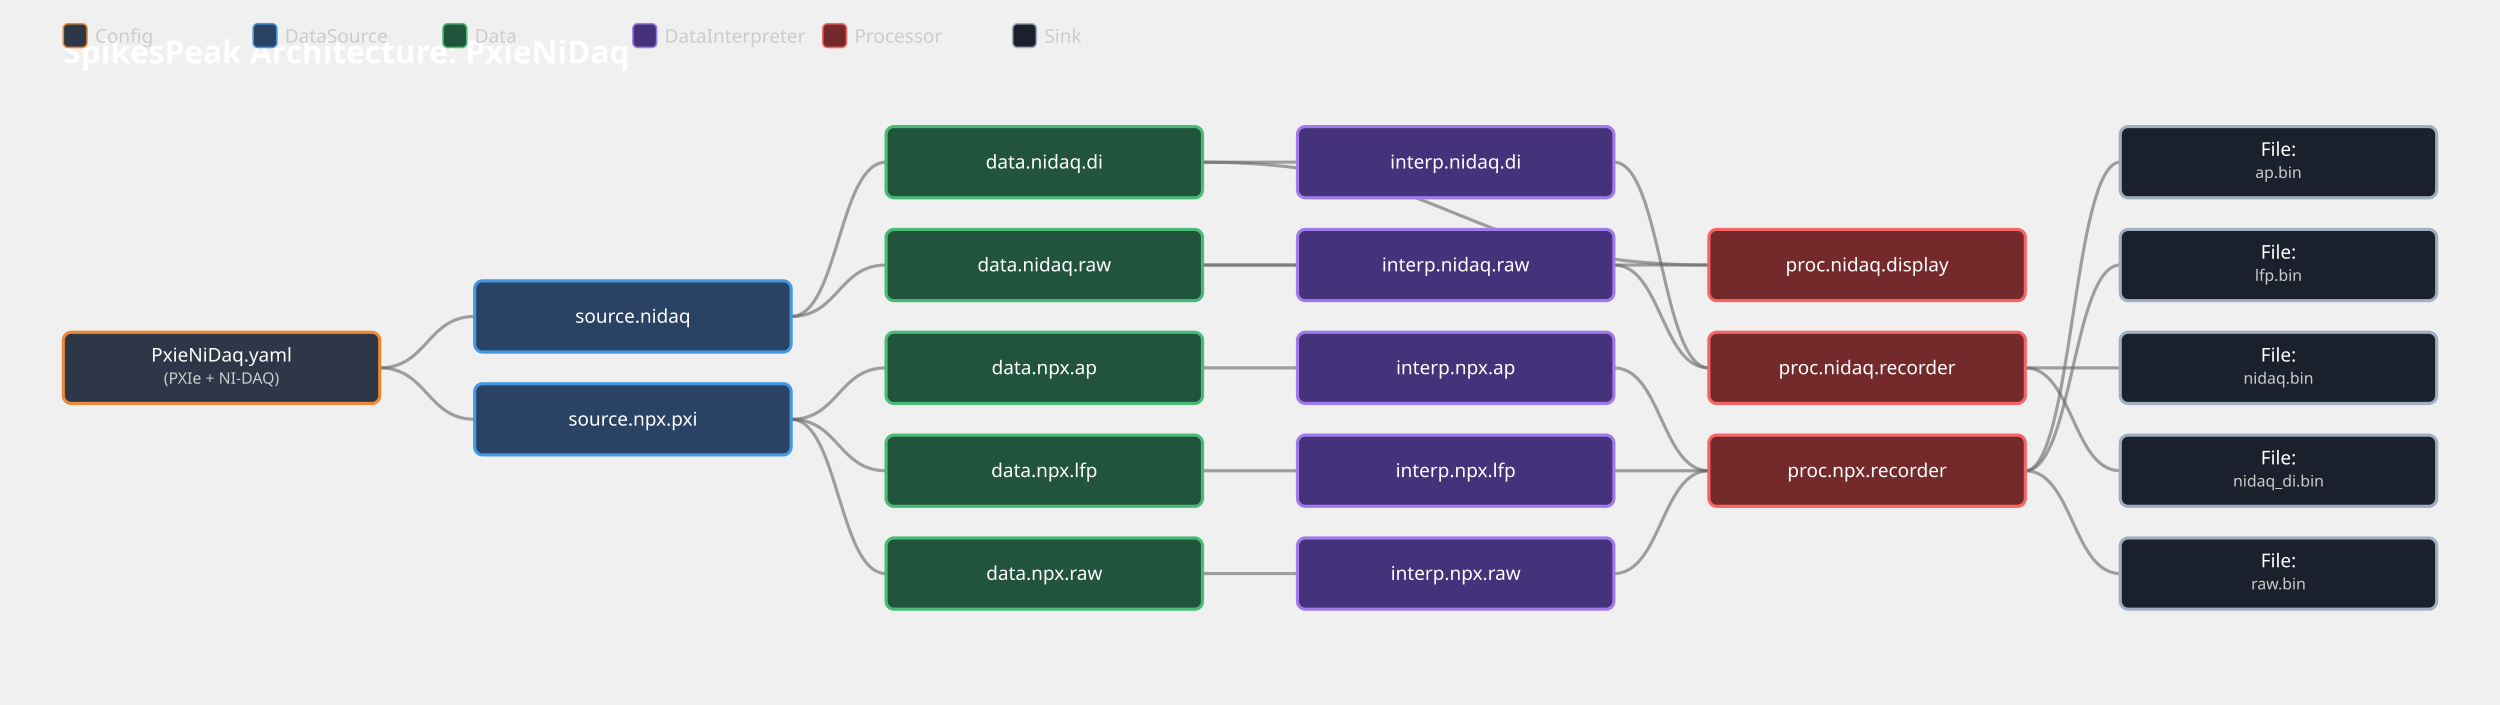
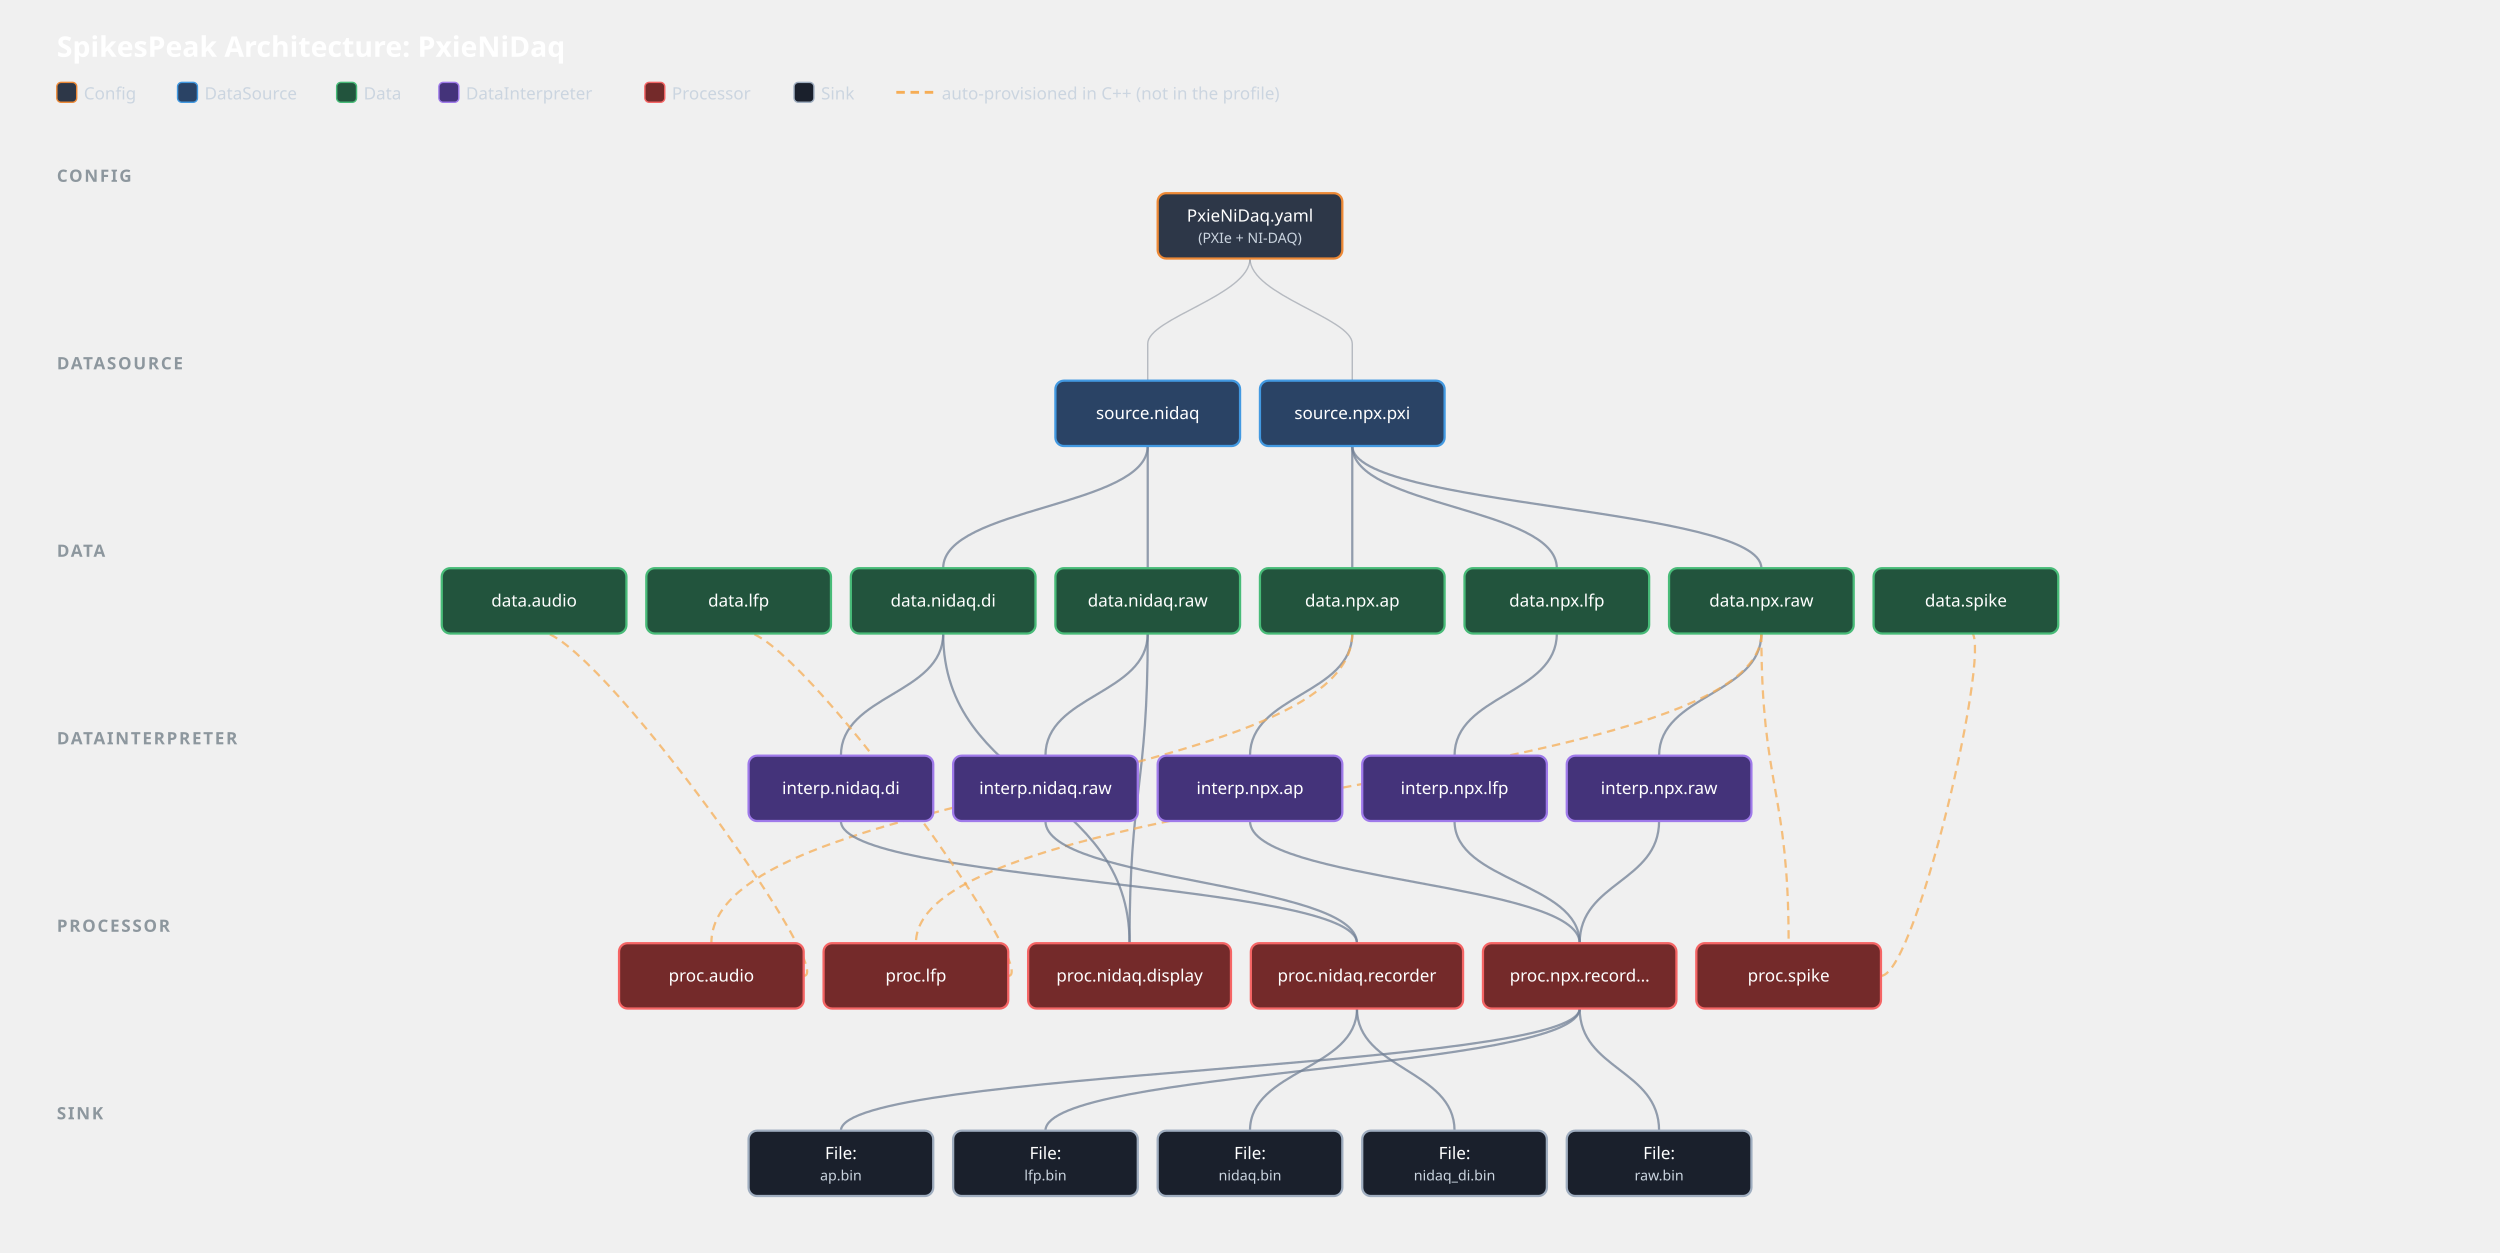
- <svg xmlns="http://www.w3.org/2000/svg" width="1580.0" height="445.0" style="background-color: #1a1a1a;">
+ <svg xmlns="http://www.w3.org/2000/svg" width="1760.0" height="882.0" viewBox="0 0 1760.0 882.0" preserveAspectRatio="xMidYMin meet" style="background-color: #1a1a1a; max-width: 100%; height: auto;">
  <text x="40" y="40" fill="#fff" font-family="sans-serif" font-size="20" font-weight="bold">SpikesPeak Architecture: PxieNiDaq</text>
  <g id="legend">
-     <rect x="40" y="15" width="15" height="15" rx="3" fill="#2d3748" stroke="#ed8936" stroke-width="1" />
-     <text x="60" y="27" fill="#ccc" font-family="sans-serif" font-size="12">Config</text>
-     <rect x="160" y="15" width="15" height="15" rx="3" fill="#2a4365" stroke="#4299e1" stroke-width="1" />
-     <text x="180" y="27" fill="#ccc" font-family="sans-serif" font-size="12">DataSource</text>
-     <rect x="280" y="15" width="15" height="15" rx="3" fill="#22543d" stroke="#48bb78" stroke-width="1" />
-     <text x="300" y="27" fill="#ccc" font-family="sans-serif" font-size="12">Data</text>
-     <rect x="400" y="15" width="15" height="15" rx="3" fill="#44337a" stroke="#9f7aea" stroke-width="1" />
-     <text x="420" y="27" fill="#ccc" font-family="sans-serif" font-size="12">DataInterpreter</text>
-     <rect x="520" y="15" width="15" height="15" rx="3" fill="#742a2a" stroke="#f56565" stroke-width="1" />
-     <text x="540" y="27" fill="#ccc" font-family="sans-serif" font-size="12">Processor</text>
-     <rect x="640" y="15" width="15" height="15" rx="3" fill="#1a202c" stroke="#a0aec0" stroke-width="1" />
-     <text x="660" y="27" fill="#ccc" font-family="sans-serif" font-size="12">Sink</text>
+     <rect x="40" y="58" width="14" height="14" rx="3" fill="#2d3748" stroke="#ed8936" stroke-width="1" />
+     <text x="59" y="70" fill="#cbd5e0" font-family="sans-serif" font-size="12">Config</text>
+     <rect x="125" y="58" width="14" height="14" rx="3" fill="#2a4365" stroke="#4299e1" stroke-width="1" />
+     <text x="144" y="70" fill="#cbd5e0" font-family="sans-serif" font-size="12">DataSource</text>
+     <rect x="237" y="58" width="14" height="14" rx="3" fill="#22543d" stroke="#48bb78" stroke-width="1" />
+     <text x="256" y="70" fill="#cbd5e0" font-family="sans-serif" font-size="12">Data</text>
+     <rect x="309" y="58" width="14" height="14" rx="3" fill="#44337a" stroke="#9f7aea" stroke-width="1" />
+     <text x="328" y="70" fill="#cbd5e0" font-family="sans-serif" font-size="12">DataInterpreter</text>
+     <rect x="454" y="58" width="14" height="14" rx="3" fill="#742a2a" stroke="#f56565" stroke-width="1" />
+     <text x="473" y="70" fill="#cbd5e0" font-family="sans-serif" font-size="12">Processor</text>
+     <rect x="559" y="58" width="14" height="14" rx="3" fill="#1a202c" stroke="#a0aec0" stroke-width="1" />
+     <text x="578" y="70" fill="#cbd5e0" font-family="sans-serif" font-size="12">Sink</text>
+     <path d="M 631 65 l 26 0" stroke="#f6ad55" stroke-width="2" stroke-dasharray="6 4" />
+     <text x="663" y="70" fill="#cbd5e0" font-family="sans-serif" font-size="12">auto-provisioned in C++ (not in the profile)</text>
  </g>
  <g id="edges">
-     <path d="M 240.0 232.5 C 270.0 232.5, 270.0 200.0, 300.0 200.0" fill="none" stroke="#666" stroke-width="2" opacity="0.6" />
-     <path d="M 240.0 232.5 C 270.0 232.5, 270.0 265.0, 300.0 265.0" fill="none" stroke="#666" stroke-width="2" opacity="0.6" />
-     <path d="M 760.0 102.5 C 790.0 102.5, 790.0 102.5, 820.0 102.5" fill="none" stroke="#666" stroke-width="2" opacity="0.6" />
-     <path d="M 760.0 102.5 C 920.0 102.5, 920.0 167.5, 1080.0 167.5" fill="none" stroke="#666" stroke-width="2" opacity="0.6" />
-     <path d="M 760.0 167.5 C 790.0 167.5, 790.0 167.5, 820.0 167.5" fill="none" stroke="#666" stroke-width="2" opacity="0.6" />
-     <path d="M 760.0 167.5 C 920.0 167.5, 920.0 167.5, 1080.0 167.5" fill="none" stroke="#666" stroke-width="2" opacity="0.6" />
-     <path d="M 760.0 232.5 C 790.0 232.5, 790.0 232.5, 820.0 232.5" fill="none" stroke="#666" stroke-width="2" opacity="0.6" />
-     <path d="M 760.0 297.5 C 790.0 297.5, 790.0 297.5, 820.0 297.5" fill="none" stroke="#666" stroke-width="2" opacity="0.6" />
-     <path d="M 760.0 362.5 C 790.0 362.5, 790.0 362.5, 820.0 362.5" fill="none" stroke="#666" stroke-width="2" opacity="0.6" />
-     <path d="M 1020.0 102.5 C 1050.0 102.5, 1050.0 232.5, 1080.0 232.5" fill="none" stroke="#666" stroke-width="2" opacity="0.6" />
-     <path d="M 1020.0 167.5 C 1050.0 167.5, 1050.0 232.5, 1080.0 232.5" fill="none" stroke="#666" stroke-width="2" opacity="0.6" />
-     <path d="M 1020.0 232.5 C 1050.0 232.5, 1050.0 297.5, 1080.0 297.5" fill="none" stroke="#666" stroke-width="2" opacity="0.6" />
-     <path d="M 1020.0 297.5 C 1050.0 297.5, 1050.0 297.5, 1080.0 297.5" fill="none" stroke="#666" stroke-width="2" opacity="0.6" />
-     <path d="M 1020.0 362.5 C 1050.0 362.5, 1050.0 297.5, 1080.0 297.5" fill="none" stroke="#666" stroke-width="2" opacity="0.6" />
-     <path d="M 1280.0 232.5 C 1310.0 232.5, 1310.0 232.5, 1340.0 232.5" fill="none" stroke="#666" stroke-width="2" opacity="0.6" />
-     <path d="M 1280.0 232.5 C 1310.0 232.5, 1310.0 297.5, 1340.0 297.5" fill="none" stroke="#666" stroke-width="2" opacity="0.6" />
-     <path d="M 1280.0 297.5 C 1310.0 297.5, 1310.0 102.5, 1340.0 102.5" fill="none" stroke="#666" stroke-width="2" opacity="0.6" />
-     <path d="M 1280.0 297.5 C 1310.0 297.5, 1310.0 167.5, 1340.0 167.5" fill="none" stroke="#666" stroke-width="2" opacity="0.6" />
-     <path d="M 1280.0 297.5 C 1310.0 297.5, 1310.0 362.5, 1340.0 362.5" fill="none" stroke="#666" stroke-width="2" opacity="0.6" />
-     <path d="M 500.0 200.0 C 530.0 200.0, 530.0 102.5, 560.0 102.5" fill="none" stroke="#666" stroke-width="2" opacity="0.6" />
-     <path d="M 500.0 200.0 C 530.0 200.0, 530.0 167.5, 560.0 167.5" fill="none" stroke="#666" stroke-width="2" opacity="0.6" />
-     <path d="M 500.0 265.0 C 530.0 265.0, 530.0 232.5, 560.0 232.5" fill="none" stroke="#666" stroke-width="2" opacity="0.6" />
-     <path d="M 500.0 265.0 C 530.0 265.0, 530.0 297.5, 560.0 297.5" fill="none" stroke="#666" stroke-width="2" opacity="0.6" />
-     <path d="M 500.0 265.0 C 530.0 265.0, 530.0 362.5, 560.0 362.5" fill="none" stroke="#666" stroke-width="2" opacity="0.6" />
+     <path d="M 880.0 182.0 C 880.0 207.8, 808.0 224.0, 808.0 242.0 L 808.0 268.0" fill="none" stroke="#4a5568" stroke-width="1.0" opacity="0.35" />
+     <path d="M 880.0 182.0 C 880.0 207.8, 952.0 224.0, 952.0 242.0 L 952.0 268.0" fill="none" stroke="#4a5568" stroke-width="1.0" opacity="0.35" />
+     <path d="M 664.0 446.0 C 664.0 489.0, 592.0 489.0, 592.0 532.0" fill="none" stroke="#718096" stroke-width="1.6" opacity="0.75" />
+     <path d="M 664.0 446.0 C 664.0 555.0, 795.2 555.0, 795.2 664.0" fill="none" stroke="#718096" stroke-width="1.6" opacity="0.75" />
+     <path d="M 808.0 446.0 C 808.0 489.0, 736.0 489.0, 736.0 532.0" fill="none" stroke="#718096" stroke-width="1.6" opacity="0.75" />
+     <path d="M 808.0 446.0 C 808.0 555.0, 795.2 555.0, 795.2 664.0" fill="none" stroke="#718096" stroke-width="1.6" opacity="0.75" />
+     <path d="M 952.0 446.0 C 952.0 489.0, 880.0 489.0, 880.0 532.0" fill="none" stroke="#718096" stroke-width="1.6" opacity="0.75" />
+     <path d="M 952.0 446.0 C 952.0 555.0, 500.8 555.0, 500.8 664.0" fill="none" stroke="#f6ad55" stroke-width="1.6" opacity="0.75" stroke-dasharray="6 4" />
+     <path d="M 1096.0 446.0 C 1096.0 489.0, 1024.0 489.0, 1024.0 532.0" fill="none" stroke="#718096" stroke-width="1.6" opacity="0.75" />
+     <path d="M 1240.0 446.0 C 1240.0 489.0, 1168.0 489.0, 1168.0 532.0" fill="none" stroke="#718096" stroke-width="1.6" opacity="0.75" />
+     <path d="M 1240.0 446.0 C 1240.0 555.0, 644.8 555.0, 644.8 664.0" fill="none" stroke="#f6ad55" stroke-width="1.6" opacity="0.75" stroke-dasharray="6 4" />
+     <path d="M 1240.0 446.0 C 1240.0 555.0, 1259.2 555.0, 1259.2 664.0" fill="none" stroke="#f6ad55" stroke-width="1.6" opacity="0.75" stroke-dasharray="6 4" />
+     <path d="M 592.0 578.0 C 592.0 621.0, 955.3 621.0, 955.3 664.0" fill="none" stroke="#718096" stroke-width="1.6" opacity="0.75" />
+     <path d="M 736.0 578.0 C 736.0 621.0, 955.3 621.0, 955.3 664.0" fill="none" stroke="#718096" stroke-width="1.6" opacity="0.75" />
+     <path d="M 880.0 578.0 C 880.0 621.0, 1112.1 621.0, 1112.1 664.0" fill="none" stroke="#718096" stroke-width="1.6" opacity="0.75" />
+     <path d="M 1024.0 578.0 C 1024.0 621.0, 1112.1 621.0, 1112.1 664.0" fill="none" stroke="#718096" stroke-width="1.6" opacity="0.75" />
+     <path d="M 1168.0 578.0 C 1168.0 621.0, 1112.1 621.0, 1112.1 664.0" fill="none" stroke="#718096" stroke-width="1.6" opacity="0.75" />
+     <path d="M 565.8 687.0 C 591.8 687.0, 402.0 423.0, 376.0 446.0" fill="none" stroke="#f6ad55" stroke-width="1.6" opacity="0.75" stroke-dasharray="6 4" />
+     <path d="M 709.8 687.0 C 735.8 687.0, 546.0 423.0, 520.0 446.0" fill="none" stroke="#f6ad55" stroke-width="1.6" opacity="0.75" stroke-dasharray="6 4" />
+     <path d="M 955.3 710.0 C 955.3 753.0, 880.0 753.0, 880.0 796.0" fill="none" stroke="#718096" stroke-width="1.6" opacity="0.75" />
+     <path d="M 955.3 710.0 C 955.3 753.0, 1024.0 753.0, 1024.0 796.0" fill="none" stroke="#718096" stroke-width="1.6" opacity="0.75" />
+     <path d="M 1112.1 710.0 C 1112.1 753.0, 592.0 753.0, 592.0 796.0" fill="none" stroke="#718096" stroke-width="1.6" opacity="0.75" />
+     <path d="M 1112.1 710.0 C 1112.1 753.0, 736.0 753.0, 736.0 796.0" fill="none" stroke="#718096" stroke-width="1.6" opacity="0.75" />
+     <path d="M 1112.1 710.0 C 1112.1 753.0, 1168.0 753.0, 1168.0 796.0" fill="none" stroke="#718096" stroke-width="1.6" opacity="0.75" />
+     <path d="M 1324.2 687.0 C 1350.2 687.0, 1410.0 423.0, 1384.0 446.0" fill="none" stroke="#f6ad55" stroke-width="1.6" opacity="0.75" stroke-dasharray="6 4" />
+     <path d="M 808.0 314.0 C 808.0 357.0, 664.0 357.0, 664.0 400.0" fill="none" stroke="#718096" stroke-width="1.6" opacity="0.75" />
+     <path d="M 808.0 314.0 C 808.0 357.0, 808.0 357.0, 808.0 400.0" fill="none" stroke="#718096" stroke-width="1.6" opacity="0.75" />
+     <path d="M 952.0 314.0 C 952.0 357.0, 952.0 357.0, 952.0 400.0" fill="none" stroke="#718096" stroke-width="1.6" opacity="0.75" />
+     <path d="M 952.0 314.0 C 952.0 357.0, 1096.0 357.0, 1096.0 400.0" fill="none" stroke="#718096" stroke-width="1.6" opacity="0.75" />
+     <path d="M 952.0 314.0 C 952.0 357.0, 1240.0 357.0, 1240.0 400.0" fill="none" stroke="#718096" stroke-width="1.6" opacity="0.75" />
  </g>
  <g id="nodes">
-     <rect x="40.0" y="210.0" width="200" height="45" rx="5" fill="#2d3748" stroke="#ed8936" stroke-width="2" />
-     <text x="140.0" y="228.5" fill="#fff" font-family="sans-serif" font-size="12" text-anchor="middle">PxieNiDaq.yaml</text>
-     <text x="140.0" y="242.5" fill="#ccc" font-family="sans-serif" font-size="10" text-anchor="middle">(PXIe + NI-DAQ)</text>
-     <rect x="560.0" y="80.0" width="200" height="45" rx="5" fill="#22543d" stroke="#48bb78" stroke-width="2" />
-     <text x="660.0" y="106.5" fill="#fff" font-family="sans-serif" font-size="12" text-anchor="middle">data.nidaq.di</text>
-     <rect x="560.0" y="145.0" width="200" height="45" rx="5" fill="#22543d" stroke="#48bb78" stroke-width="2" />
-     <text x="660.0" y="171.5" fill="#fff" font-family="sans-serif" font-size="12" text-anchor="middle">data.nidaq.raw</text>
-     <rect x="560.0" y="210.0" width="200" height="45" rx="5" fill="#22543d" stroke="#48bb78" stroke-width="2" />
-     <text x="660.0" y="236.5" fill="#fff" font-family="sans-serif" font-size="12" text-anchor="middle">data.npx.ap</text>
-     <rect x="560.0" y="275.0" width="200" height="45" rx="5" fill="#22543d" stroke="#48bb78" stroke-width="2" />
-     <text x="660.0" y="301.5" fill="#fff" font-family="sans-serif" font-size="12" text-anchor="middle">data.npx.lfp</text>
-     <rect x="560.0" y="340.0" width="200" height="45" rx="5" fill="#22543d" stroke="#48bb78" stroke-width="2" />
-     <text x="660.0" y="366.5" fill="#fff" font-family="sans-serif" font-size="12" text-anchor="middle">data.npx.raw</text>
-     <rect x="820.0" y="80.0" width="200" height="45" rx="5" fill="#44337a" stroke="#9f7aea" stroke-width="2" />
-     <text x="920.0" y="106.5" fill="#fff" font-family="sans-serif" font-size="12" text-anchor="middle">interp.nidaq.di</text>
-     <rect x="820.0" y="145.0" width="200" height="45" rx="5" fill="#44337a" stroke="#9f7aea" stroke-width="2" />
-     <text x="920.0" y="171.5" fill="#fff" font-family="sans-serif" font-size="12" text-anchor="middle">interp.nidaq.raw</text>
-     <rect x="820.0" y="210.0" width="200" height="45" rx="5" fill="#44337a" stroke="#9f7aea" stroke-width="2" />
-     <text x="920.0" y="236.5" fill="#fff" font-family="sans-serif" font-size="12" text-anchor="middle">interp.npx.ap</text>
-     <rect x="820.0" y="275.0" width="200" height="45" rx="5" fill="#44337a" stroke="#9f7aea" stroke-width="2" />
-     <text x="920.0" y="301.5" fill="#fff" font-family="sans-serif" font-size="12" text-anchor="middle">interp.npx.lfp</text>
-     <rect x="820.0" y="340.0" width="200" height="45" rx="5" fill="#44337a" stroke="#9f7aea" stroke-width="2" />
-     <text x="920.0" y="366.5" fill="#fff" font-family="sans-serif" font-size="12" text-anchor="middle">interp.npx.raw</text>
-     <rect x="1080.0" y="145.0" width="200" height="45" rx="5" fill="#742a2a" stroke="#f56565" stroke-width="2" />
-     <text x="1180.0" y="171.5" fill="#fff" font-family="sans-serif" font-size="12" text-anchor="middle">proc.nidaq.display</text>
-     <rect x="1080.0" y="210.0" width="200" height="45" rx="5" fill="#742a2a" stroke="#f56565" stroke-width="2" />
-     <text x="1180.0" y="236.5" fill="#fff" font-family="sans-serif" font-size="12" text-anchor="middle">proc.nidaq.recorder</text>
-     <rect x="1080.0" y="275.0" width="200" height="45" rx="5" fill="#742a2a" stroke="#f56565" stroke-width="2" />
-     <text x="1180.0" y="301.5" fill="#fff" font-family="sans-serif" font-size="12" text-anchor="middle">proc.npx.recorder</text>
-     <rect x="1340.0" y="80.0" width="200" height="45" rx="5" fill="#1a202c" stroke="#a0aec0" stroke-width="2" />
-     <text x="1440.0" y="98.5" fill="#fff" font-family="sans-serif" font-size="12" text-anchor="middle">File:</text>
-     <text x="1440.0" y="112.5" fill="#ccc" font-family="sans-serif" font-size="10" text-anchor="middle">ap.bin</text>
-     <rect x="1340.0" y="145.0" width="200" height="45" rx="5" fill="#1a202c" stroke="#a0aec0" stroke-width="2" />
-     <text x="1440.0" y="163.5" fill="#fff" font-family="sans-serif" font-size="12" text-anchor="middle">File:</text>
-     <text x="1440.0" y="177.5" fill="#ccc" font-family="sans-serif" font-size="10" text-anchor="middle">lfp.bin</text>
-     <rect x="1340.0" y="210.0" width="200" height="45" rx="5" fill="#1a202c" stroke="#a0aec0" stroke-width="2" />
-     <text x="1440.0" y="228.5" fill="#fff" font-family="sans-serif" font-size="12" text-anchor="middle">File:</text>
-     <text x="1440.0" y="242.5" fill="#ccc" font-family="sans-serif" font-size="10" text-anchor="middle">nidaq.bin</text>
-     <rect x="1340.0" y="275.0" width="200" height="45" rx="5" fill="#1a202c" stroke="#a0aec0" stroke-width="2" />
-     <text x="1440.0" y="293.5" fill="#fff" font-family="sans-serif" font-size="12" text-anchor="middle">File:</text>
-     <text x="1440.0" y="307.5" fill="#ccc" font-family="sans-serif" font-size="10" text-anchor="middle">nidaq_di.bin</text>
-     <rect x="1340.0" y="340.0" width="200" height="45" rx="5" fill="#1a202c" stroke="#a0aec0" stroke-width="2" />
-     <text x="1440.0" y="358.5" fill="#fff" font-family="sans-serif" font-size="12" text-anchor="middle">File:</text>
-     <text x="1440.0" y="372.5" fill="#ccc" font-family="sans-serif" font-size="10" text-anchor="middle">raw.bin</text>
-     <rect x="300.0" y="177.5" width="200" height="45" rx="5" fill="#2a4365" stroke="#4299e1" stroke-width="2" />
-     <text x="400.0" y="204.0" fill="#fff" font-family="sans-serif" font-size="12" text-anchor="middle">source.nidaq</text>
-     <rect x="300.0" y="242.5" width="200" height="45" rx="5" fill="#2a4365" stroke="#4299e1" stroke-width="2" />
-     <text x="400.0" y="269.0" fill="#fff" font-family="sans-serif" font-size="12" text-anchor="middle">source.npx.pxi</text>
+     <text x="40" y="128.0" fill="#8d979e" font-family="sans-serif" font-size="12" font-weight="bold" letter-spacing="1.2">CONFIG</text>
+     <text x="40" y="260.0" fill="#8d979e" font-family="sans-serif" font-size="12" font-weight="bold" letter-spacing="1.2">DATASOURCE</text>
+     <text x="40" y="392.0" fill="#8d979e" font-family="sans-serif" font-size="12" font-weight="bold" letter-spacing="1.2">DATA</text>
+     <text x="40" y="524.0" fill="#8d979e" font-family="sans-serif" font-size="12" font-weight="bold" letter-spacing="1.2">DATAINTERPRETER</text>
+     <text x="40" y="656.0" fill="#8d979e" font-family="sans-serif" font-size="12" font-weight="bold" letter-spacing="1.2">PROCESSOR</text>
+     <text x="40" y="788.0" fill="#8d979e" font-family="sans-serif" font-size="12" font-weight="bold" letter-spacing="1.2">SINK</text>
+     <rect x="815.0" y="136.0" width="130.0" height="46" rx="6" fill="#2d3748" stroke="#ed8936" stroke-width="1.6" />
+     <text x="880.0" y="156.0" fill="#fff" font-family="sans-serif" font-size="12" text-anchor="middle">PxieNiDaq.yaml</text>
+     <text x="880.0" y="171.0" fill="#cbd5e0" font-family="sans-serif" font-size="10" text-anchor="middle">(PXIe + NI-DAQ)</text>
+     <rect x="311.0" y="400.0" width="130.0" height="46" rx="6" fill="#22543d" stroke="#48bb78" stroke-width="1.6" />
+     <text x="376.0" y="427.0" fill="#fff" font-family="sans-serif" font-size="12" text-anchor="middle">data.audio</text>
+     <rect x="455.0" y="400.0" width="130.0" height="46" rx="6" fill="#22543d" stroke="#48bb78" stroke-width="1.6" />
+     <text x="520.0" y="427.0" fill="#fff" font-family="sans-serif" font-size="12" text-anchor="middle">data.lfp</text>
+     <rect x="599.0" y="400.0" width="130.0" height="46" rx="6" fill="#22543d" stroke="#48bb78" stroke-width="1.6" />
+     <text x="664.0" y="427.0" fill="#fff" font-family="sans-serif" font-size="12" text-anchor="middle">data.nidaq.di</text>
+     <rect x="743.0" y="400.0" width="130.0" height="46" rx="6" fill="#22543d" stroke="#48bb78" stroke-width="1.6" />
+     <text x="808.0" y="427.0" fill="#fff" font-family="sans-serif" font-size="12" text-anchor="middle">data.nidaq.raw</text>
+     <rect x="887.0" y="400.0" width="130.0" height="46" rx="6" fill="#22543d" stroke="#48bb78" stroke-width="1.6" />
+     <text x="952.0" y="427.0" fill="#fff" font-family="sans-serif" font-size="12" text-anchor="middle">data.npx.ap</text>
+     <rect x="1031.0" y="400.0" width="130.0" height="46" rx="6" fill="#22543d" stroke="#48bb78" stroke-width="1.6" />
+     <text x="1096.0" y="427.0" fill="#fff" font-family="sans-serif" font-size="12" text-anchor="middle">data.npx.lfp</text>
+     <rect x="1175.0" y="400.0" width="130.0" height="46" rx="6" fill="#22543d" stroke="#48bb78" stroke-width="1.6" />
+     <text x="1240.0" y="427.0" fill="#fff" font-family="sans-serif" font-size="12" text-anchor="middle">data.npx.raw</text>
+     <rect x="1319.0" y="400.0" width="130.0" height="46" rx="6" fill="#22543d" stroke="#48bb78" stroke-width="1.6" />
+     <text x="1384.0" y="427.0" fill="#fff" font-family="sans-serif" font-size="12" text-anchor="middle">data.spike</text>
+     <rect x="527.0" y="532.0" width="130.0" height="46" rx="6" fill="#44337a" stroke="#9f7aea" stroke-width="1.6" />
+     <text x="592.0" y="559.0" fill="#fff" font-family="sans-serif" font-size="12" text-anchor="middle">interp.nidaq.di</text>
+     <rect x="671.0" y="532.0" width="130.0" height="46" rx="6" fill="#44337a" stroke="#9f7aea" stroke-width="1.6" />
+     <text x="736.0" y="559.0" fill="#fff" font-family="sans-serif" font-size="12" text-anchor="middle">interp.nidaq.raw</text>
+     <rect x="815.0" y="532.0" width="130.0" height="46" rx="6" fill="#44337a" stroke="#9f7aea" stroke-width="1.6" />
+     <text x="880.0" y="559.0" fill="#fff" font-family="sans-serif" font-size="12" text-anchor="middle">interp.npx.ap</text>
+     <rect x="959.0" y="532.0" width="130.0" height="46" rx="6" fill="#44337a" stroke="#9f7aea" stroke-width="1.6" />
+     <text x="1024.0" y="559.0" fill="#fff" font-family="sans-serif" font-size="12" text-anchor="middle">interp.npx.lfp</text>
+     <rect x="1103.0" y="532.0" width="130.0" height="46" rx="6" fill="#44337a" stroke="#9f7aea" stroke-width="1.6" />
+     <text x="1168.0" y="559.0" fill="#fff" font-family="sans-serif" font-size="12" text-anchor="middle">interp.npx.raw</text>
+     <rect x="435.8" y="664.0" width="130.0" height="46" rx="6" fill="#742a2a" stroke="#f56565" stroke-width="1.6" />
+     <text x="500.8" y="691.0" fill="#fff" font-family="sans-serif" font-size="12" text-anchor="middle">proc.audio</text>
+     <rect x="579.8" y="664.0" width="130.0" height="46" rx="6" fill="#742a2a" stroke="#f56565" stroke-width="1.6" />
+     <text x="644.8" y="691.0" fill="#fff" font-family="sans-serif" font-size="12" text-anchor="middle">proc.lfp</text>
+     <rect x="723.8" y="664.0" width="142.8" height="46" rx="6" fill="#742a2a" stroke="#f56565" stroke-width="1.6" />
+     <text x="795.2" y="691.0" fill="#fff" font-family="sans-serif" font-size="12" text-anchor="middle">proc.nidaq.display</text>
+     <rect x="880.6" y="664.0" width="149.4" height="46" rx="6" fill="#742a2a" stroke="#f56565" stroke-width="1.6" />
+     <text x="955.3" y="691.0" fill="#fff" font-family="sans-serif" font-size="12" text-anchor="middle">proc.nidaq.recorder</text>
+     <rect x="1044.0" y="664.0" width="136.2" height="46" rx="6" fill="#742a2a" stroke="#f56565" stroke-width="1.6" />
+     <text x="1112.1" y="691.0" fill="#fff" font-family="sans-serif" font-size="12" text-anchor="middle">proc.npx.record…</text>
+     <rect x="1194.2" y="664.0" width="130.0" height="46" rx="6" fill="#742a2a" stroke="#f56565" stroke-width="1.6" />
+     <text x="1259.2" y="691.0" fill="#fff" font-family="sans-serif" font-size="12" text-anchor="middle">proc.spike</text>
+     <rect x="527.0" y="796.0" width="130.0" height="46" rx="6" fill="#1a202c" stroke="#a0aec0" stroke-width="1.6" />
+     <text x="592.0" y="816.0" fill="#fff" font-family="sans-serif" font-size="12" text-anchor="middle">File:</text>
+     <text x="592.0" y="831.0" fill="#cbd5e0" font-family="sans-serif" font-size="10" text-anchor="middle">ap.bin</text>
+     <rect x="671.0" y="796.0" width="130.0" height="46" rx="6" fill="#1a202c" stroke="#a0aec0" stroke-width="1.6" />
+     <text x="736.0" y="816.0" fill="#fff" font-family="sans-serif" font-size="12" text-anchor="middle">File:</text>
+     <text x="736.0" y="831.0" fill="#cbd5e0" font-family="sans-serif" font-size="10" text-anchor="middle">lfp.bin</text>
+     <rect x="815.0" y="796.0" width="130.0" height="46" rx="6" fill="#1a202c" stroke="#a0aec0" stroke-width="1.6" />
+     <text x="880.0" y="816.0" fill="#fff" font-family="sans-serif" font-size="12" text-anchor="middle">File:</text>
+     <text x="880.0" y="831.0" fill="#cbd5e0" font-family="sans-serif" font-size="10" text-anchor="middle">nidaq.bin</text>
+     <rect x="959.0" y="796.0" width="130.0" height="46" rx="6" fill="#1a202c" stroke="#a0aec0" stroke-width="1.6" />
+     <text x="1024.0" y="816.0" fill="#fff" font-family="sans-serif" font-size="12" text-anchor="middle">File:</text>
+     <text x="1024.0" y="831.0" fill="#cbd5e0" font-family="sans-serif" font-size="10" text-anchor="middle">nidaq_di.bin</text>
+     <rect x="1103.0" y="796.0" width="130.0" height="46" rx="6" fill="#1a202c" stroke="#a0aec0" stroke-width="1.6" />
+     <text x="1168.0" y="816.0" fill="#fff" font-family="sans-serif" font-size="12" text-anchor="middle">File:</text>
+     <text x="1168.0" y="831.0" fill="#cbd5e0" font-family="sans-serif" font-size="10" text-anchor="middle">raw.bin</text>
+     <rect x="743.0" y="268.0" width="130.0" height="46" rx="6" fill="#2a4365" stroke="#4299e1" stroke-width="1.6" />
+     <text x="808.0" y="295.0" fill="#fff" font-family="sans-serif" font-size="12" text-anchor="middle">source.nidaq</text>
+     <rect x="887.0" y="268.0" width="130.0" height="46" rx="6" fill="#2a4365" stroke="#4299e1" stroke-width="1.6" />
+     <text x="952.0" y="295.0" fill="#fff" font-family="sans-serif" font-size="12" text-anchor="middle">source.npx.pxi</text>
  </g>
</svg>
